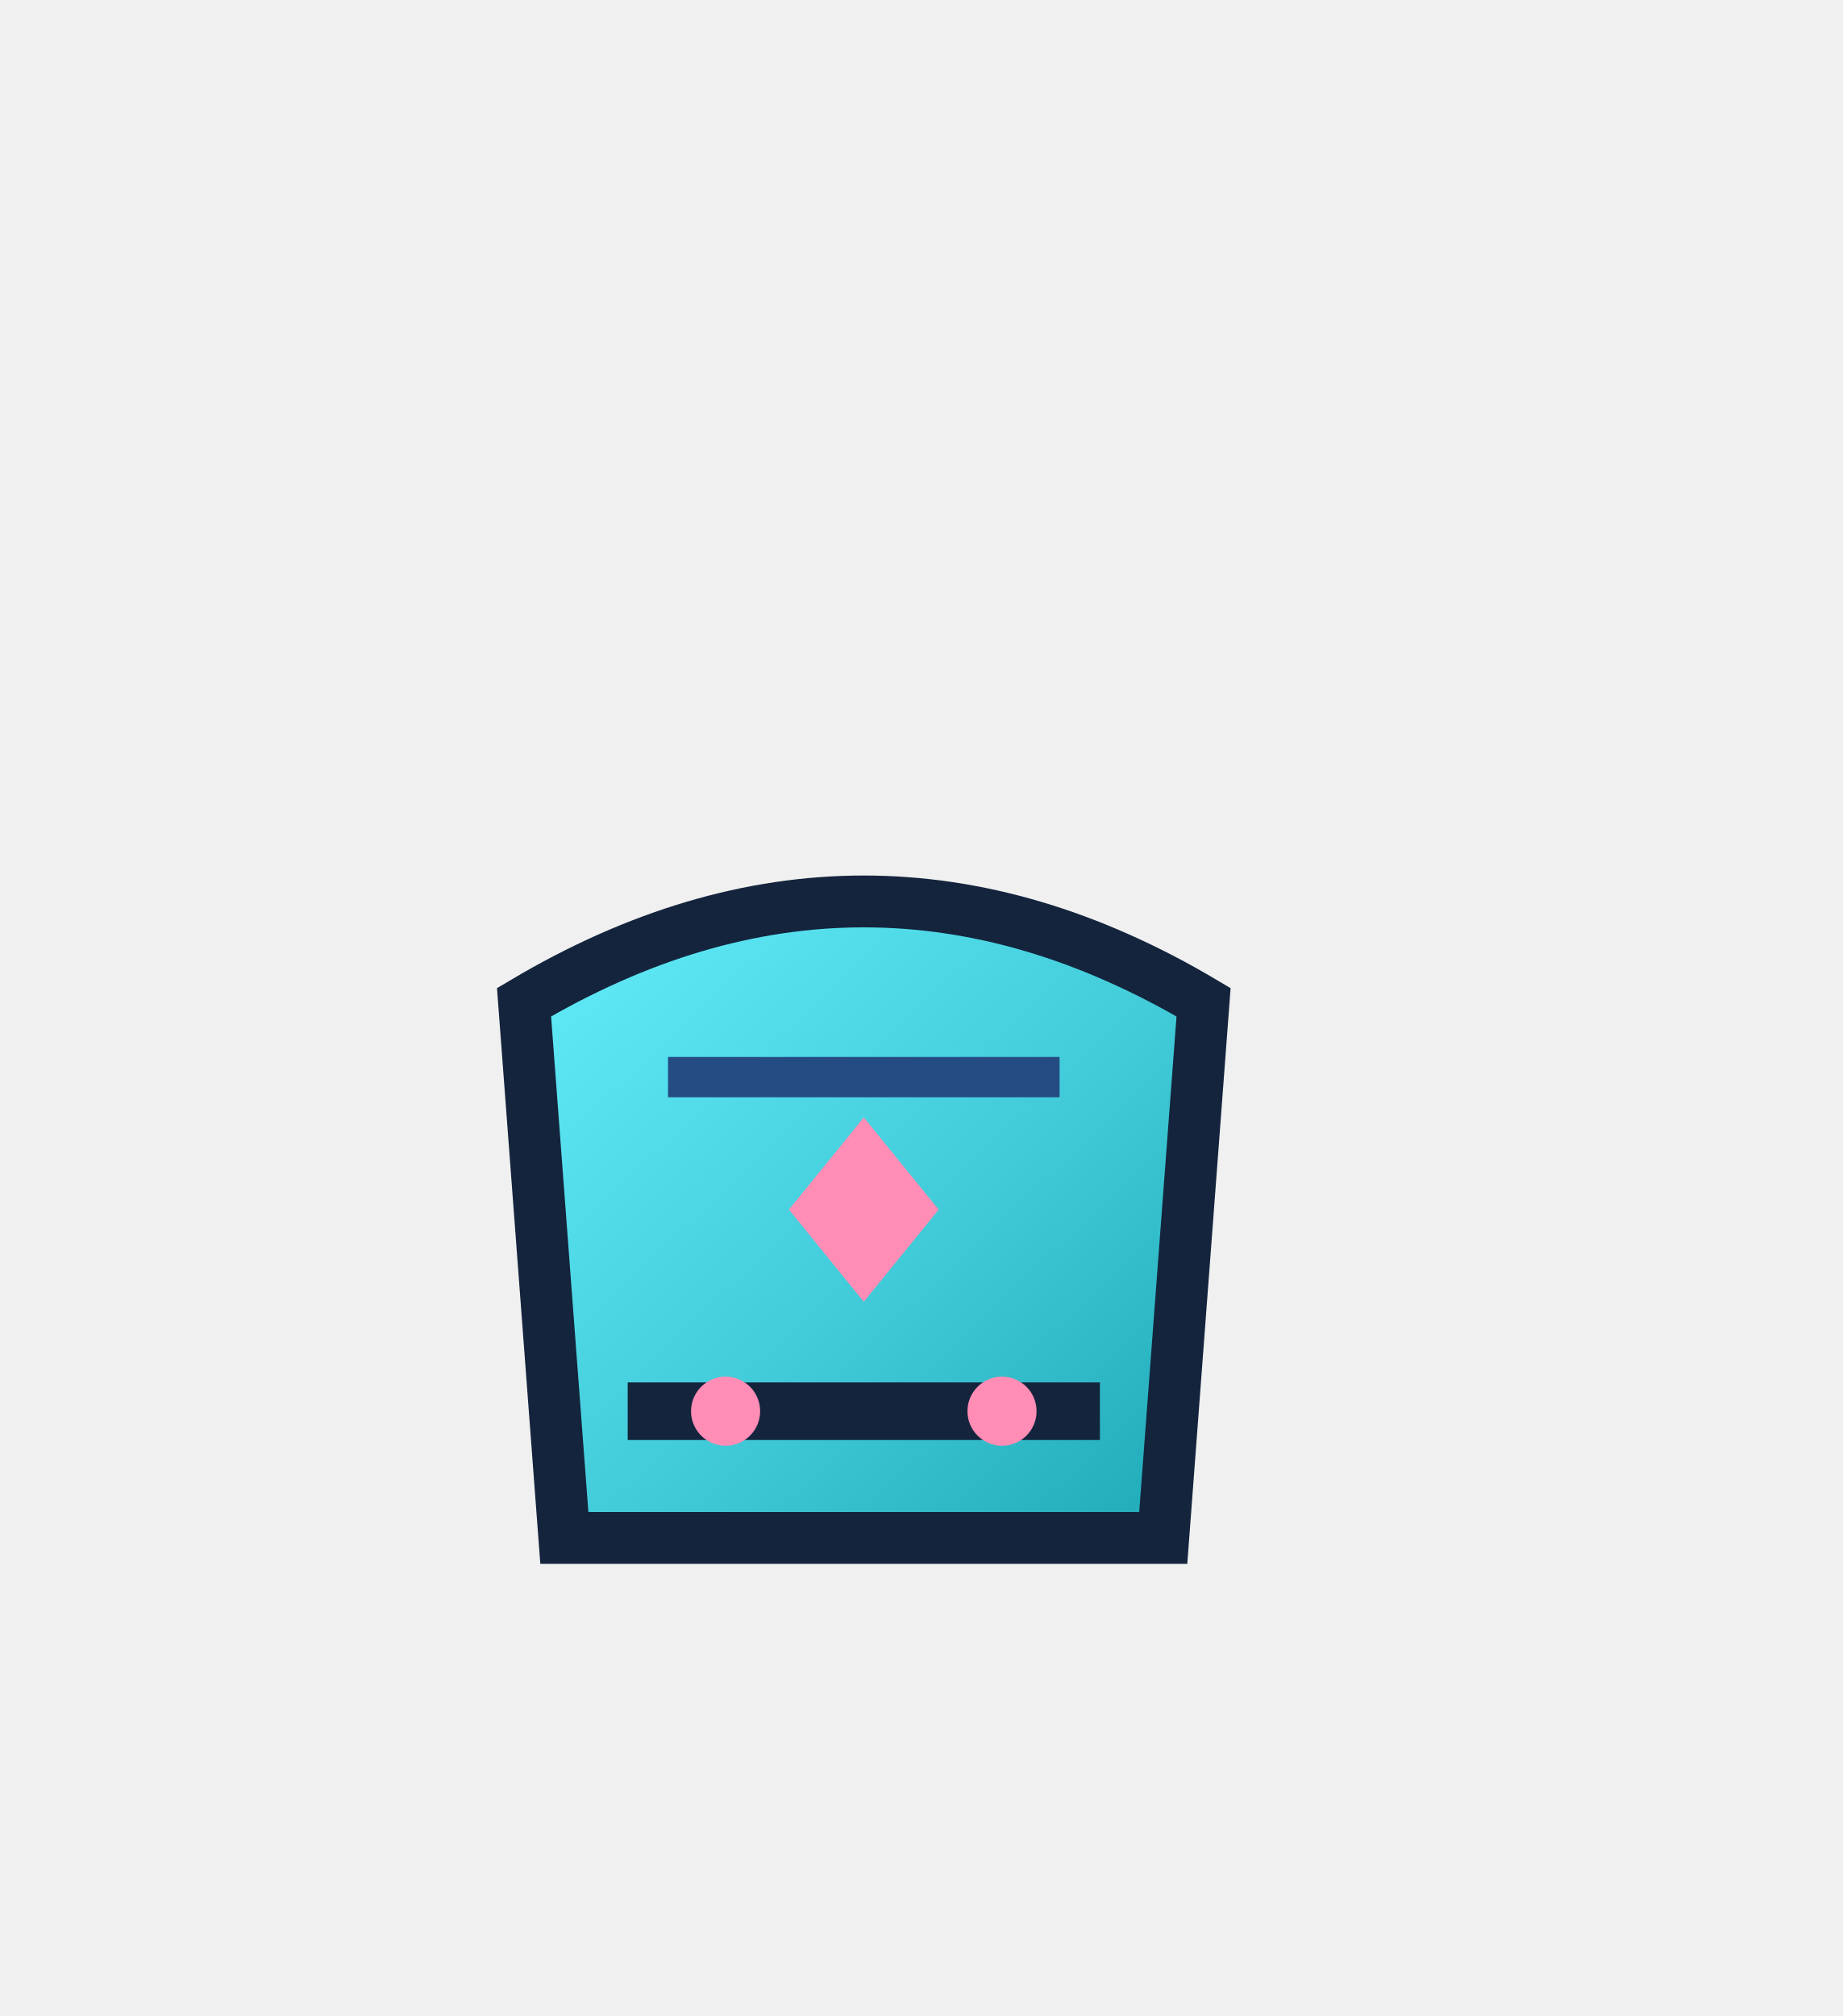
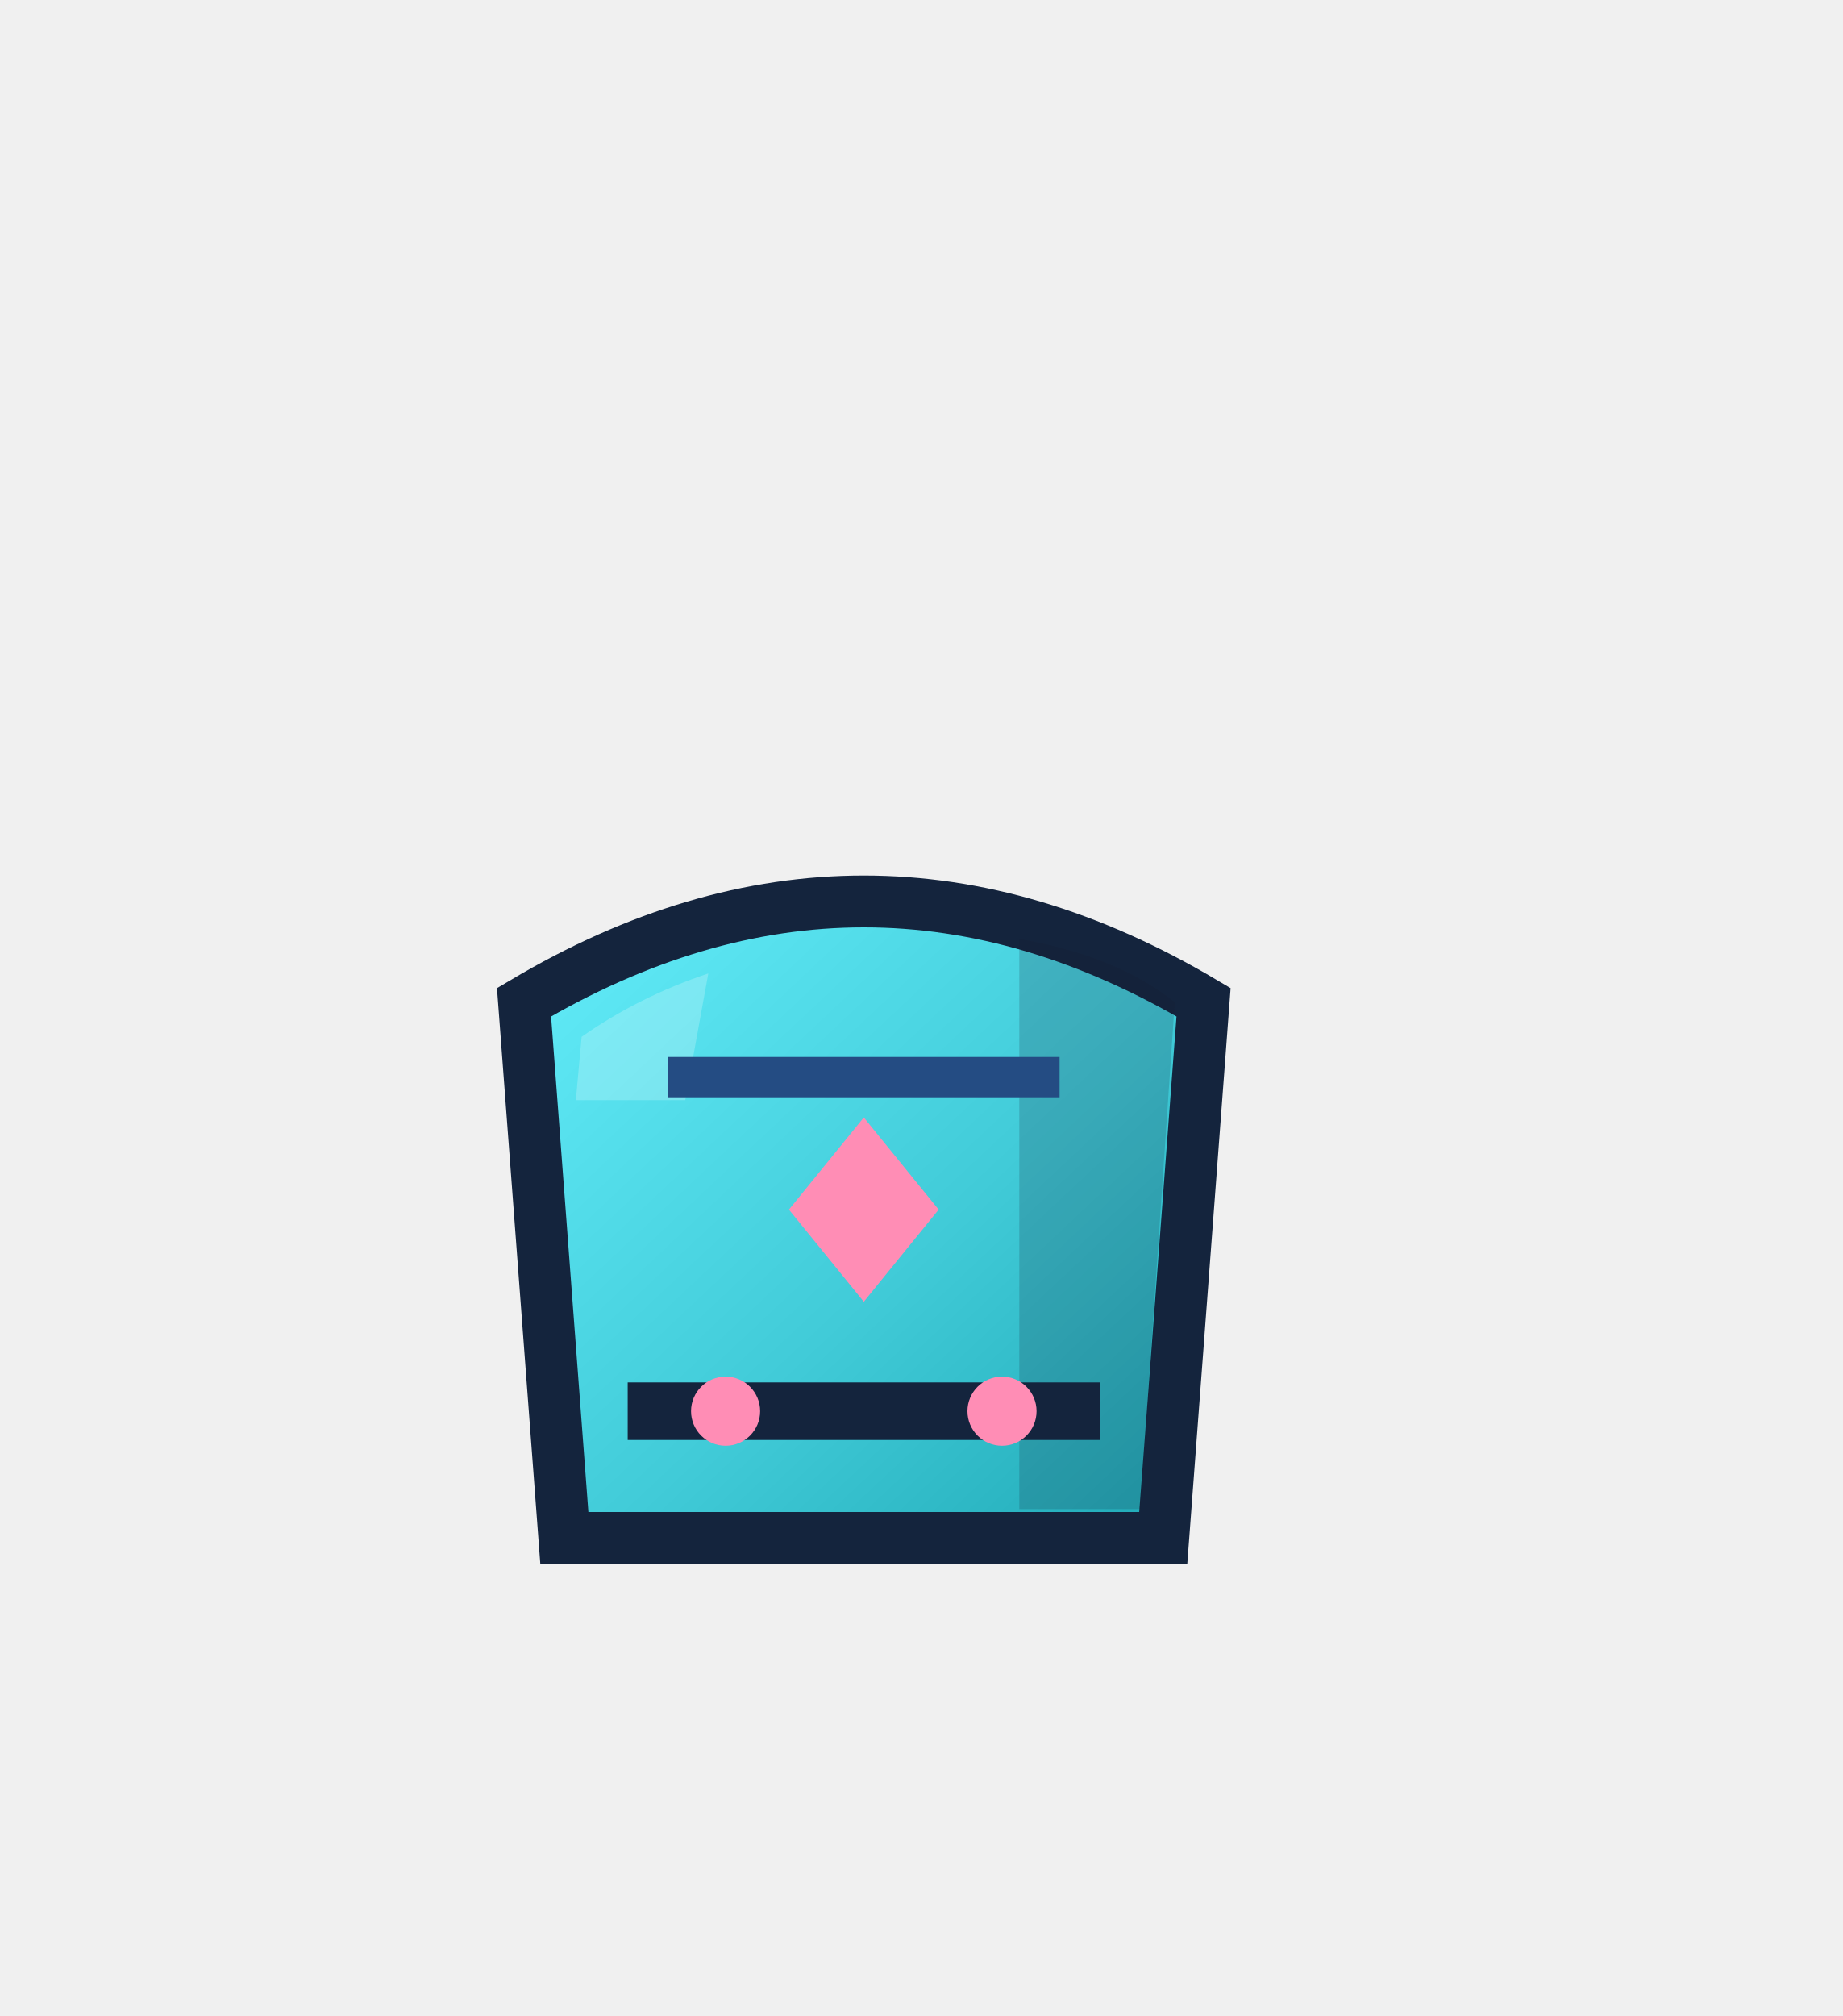
<svg xmlns="http://www.w3.org/2000/svg" viewBox="0 0 320 350">
  <defs>
    <linearGradient id="cloth2" x1="0" y1="0" x2="1" y2="1">
      <stop stop-color="#64eefb" />
      <stop offset=".56" stop-color="#41cbd8" />
      <stop offset="1" stop-color="#1ea8b5" />
    </linearGradient>
    <linearGradient id="eye2" x1="0" y1="0" x2="0" y2="1">
      <stop stop-color="#244c83" />
      <stop offset="1" stop-color="#14243d" />
    </linearGradient>
  </defs>
  <g class="body" data-layer="body">
    <path d="M91 174q59-35 118 0l-7 93H98Z" fill="url(#cloth2)" stroke="#14243d" stroke-width="9" />
+     <path d="M177 163q17 3 27 11l-6 88h-21Z" fill="#17182b" opacity=".18" />
+     <path d="M101 180q10-7 22-11l-4 22h-19Z" fill="#fff" opacity=".22" />
    <path d="M116 187h68" stroke="#244c83" stroke-width="7" />
    <path d="m150 194 13 16-13 16-13-16Z" fill="#ff8db5" />
    <path d="M109 245h82" stroke="#14243d" stroke-width="10" />
    <circle cx="126" cy="245" r="6" fill="#ff8db5" />
    <circle cx="174" cy="245" r="6" fill="#ff8db5" />
  </g>
</svg>
